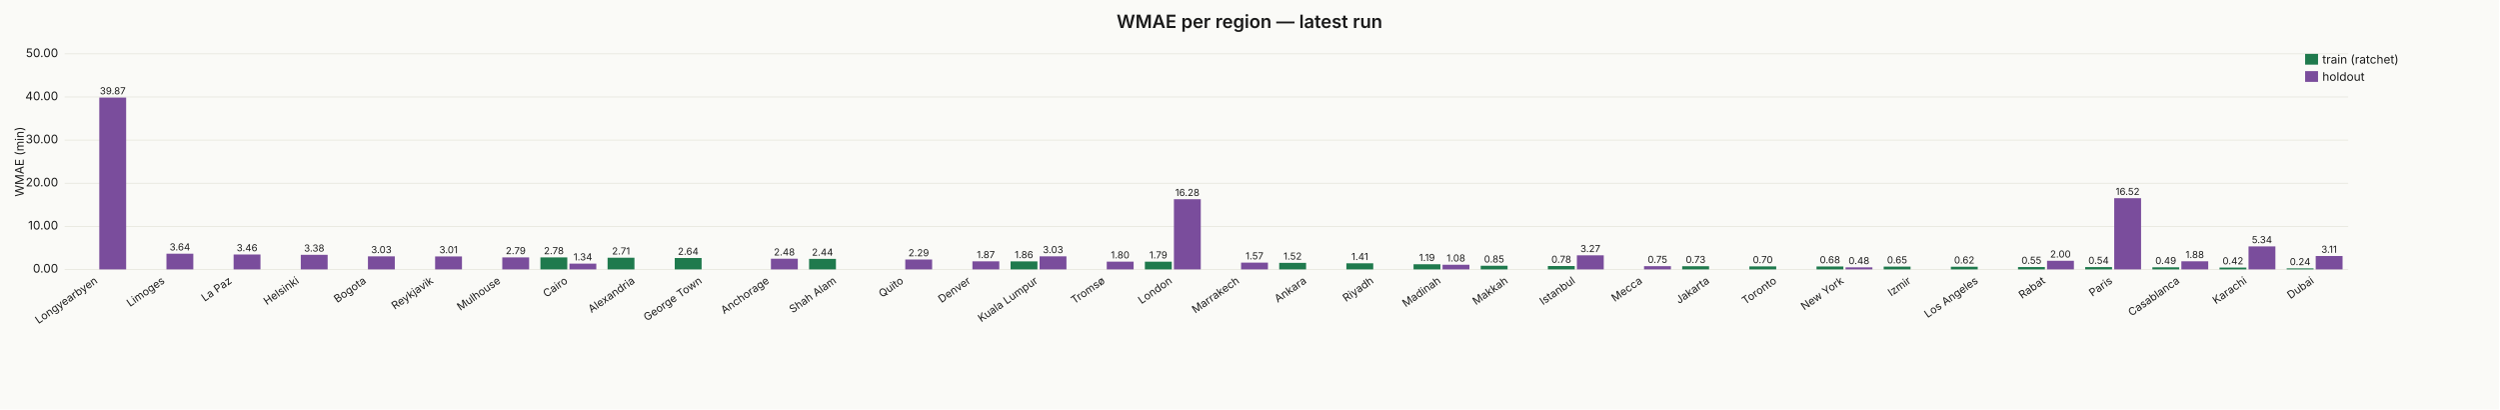
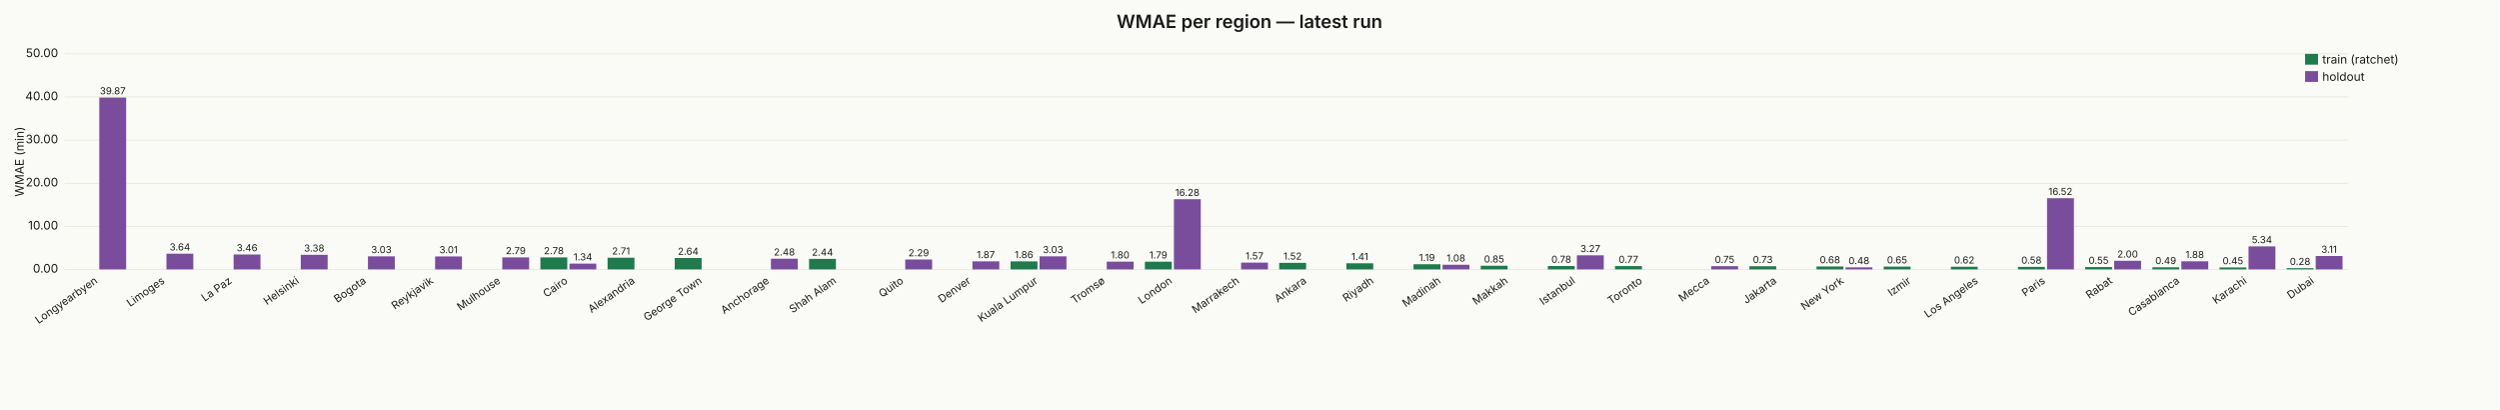
<svg xmlns="http://www.w3.org/2000/svg" viewBox="0 0 2320 380" width="2320" height="380" font-family="-apple-system, BlinkMacSystemFont, 'Segoe UI', system-ui, sans-serif" font-size="11">
  <rect width="2320" height="380" fill="#fafaf7" />
  <text x="1160" y="26" text-anchor="middle" fill="#1a1a1a" font-size="17" font-weight="600">WMAE per region — latest run</text>
  <line x1="60" y1="250" x2="2180" y2="250" stroke="#dcdcd0" stroke-width="0.5" />
  <text x="54" y="253" text-anchor="end" fill="#1a1a1a">0.00</text>
  <line x1="60" y1="210" x2="2180" y2="210" stroke="#dcdcd0" stroke-width="0.5" />
  <text x="54" y="213" text-anchor="end" fill="#1a1a1a">10.00</text>
  <line x1="60" y1="170" x2="2180" y2="170" stroke="#dcdcd0" stroke-width="0.5" />
  <text x="54" y="173" text-anchor="end" fill="#1a1a1a">20.00</text>
  <line x1="60" y1="130" x2="2180" y2="130" stroke="#dcdcd0" stroke-width="0.5" />
  <text x="54" y="133" text-anchor="end" fill="#1a1a1a">30.00</text>
  <line x1="60" y1="90" x2="2180" y2="90" stroke="#dcdcd0" stroke-width="0.5" />
  <text x="54" y="93" text-anchor="end" fill="#1a1a1a">40.00</text>
  <line x1="60" y1="50" x2="2180" y2="50" stroke="#dcdcd0" stroke-width="0.5" />
  <text x="54" y="53" text-anchor="end" fill="#1a1a1a">50.00</text>
  <text x="22" y="150" transform="rotate(-90 22 150)" text-anchor="middle" fill="#1a1a1a">WMAE (min)</text>
  <rect x="92.176" y="90.538" width="24.941" height="159.462" fill="#7a4d9c" />
  <text x="104.647" y="87.538" text-anchor="middle" fill="#1a1a1a" font-size="9">39.87</text>
  <text x="91.176" y="262" transform="rotate(-35 91.17647 262)" text-anchor="end" fill="#1a1a1a" font-size="10">Longyearbyen</text>
  <rect x="154.529" y="235.429" width="24.941" height="14.571" fill="#7a4d9c" />
  <text x="167" y="232.429" text-anchor="middle" fill="#1a1a1a" font-size="9">3.64</text>
  <text x="153.529" y="262" transform="rotate(-35 153.5294 262)" text-anchor="end" fill="#1a1a1a" font-size="10">Limoges</text>
  <rect x="216.882" y="236.169" width="24.941" height="13.831" fill="#7a4d9c" />
  <text x="229.353" y="233.169" text-anchor="middle" fill="#1a1a1a" font-size="9">3.46</text>
  <text x="215.882" y="262" transform="rotate(-35 215.8824 262)" text-anchor="end" fill="#1a1a1a" font-size="10">La Paz</text>
  <rect x="279.235" y="236.47" width="24.941" height="13.53" fill="#7a4d9c" />
  <text x="291.706" y="233.47" text-anchor="middle" fill="#1a1a1a" font-size="9">3.38</text>
  <text x="278.235" y="262" transform="rotate(-35 278.2353 262)" text-anchor="end" fill="#1a1a1a" font-size="10">Helsinki</text>
  <rect x="341.588" y="237.89" width="24.941" height="12.11" fill="#7a4d9c" />
  <text x="354.059" y="234.89" text-anchor="middle" fill="#1a1a1a" font-size="9">3.03</text>
  <text x="340.588" y="262" transform="rotate(-35 340.5882 262)" text-anchor="end" fill="#1a1a1a" font-size="10">Bogota</text>
  <rect x="403.941" y="237.978" width="24.941" height="12.022" fill="#7a4d9c" />
  <text x="416.412" y="234.978" text-anchor="middle" fill="#1a1a1a" font-size="9">3.01</text>
  <text x="402.941" y="262" transform="rotate(-35 402.9412 262)" text-anchor="end" fill="#1a1a1a" font-size="10">Reykjavik</text>
  <rect x="466.294" y="238.857" width="24.941" height="11.143" fill="#7a4d9c" />
  <text x="478.765" y="235.857" text-anchor="middle" fill="#1a1a1a" font-size="9">2.79</text>
  <text x="465.294" y="262" transform="rotate(-35 465.2941 262)" text-anchor="end" fill="#1a1a1a" font-size="10">Mulhouse</text>
  <rect x="501.706" y="238.866" width="24.941" height="11.134" fill="#1f7a4d" />
  <text x="514.176" y="235.866" text-anchor="middle" fill="#1a1a1a" font-size="9">2.78</text>
  <rect x="528.647" y="244.644" width="24.941" height="5.356" fill="#7a4d9c" />
  <text x="541.118" y="241.644" text-anchor="middle" fill="#1a1a1a" font-size="9">1.34</text>
  <text x="527.647" y="262" transform="rotate(-35 527.6471 262)" text-anchor="end" fill="#1a1a1a" font-size="10">Cairo</text>
  <rect x="564.059" y="239.167" width="24.941" height="10.833" fill="#1f7a4d" />
  <text x="576.529" y="236.167" text-anchor="middle" fill="#1a1a1a" font-size="9">2.71</text>
  <text x="590" y="262" transform="rotate(-35 590 262)" text-anchor="end" fill="#1a1a1a" font-size="10">Alexandria</text>
  <rect x="626.412" y="239.435" width="24.941" height="10.565" fill="#1f7a4d" />
  <text x="638.882" y="236.435" text-anchor="middle" fill="#1a1a1a" font-size="9">2.64</text>
  <text x="652.353" y="262" transform="rotate(-35 652.3529 262)" text-anchor="end" fill="#1a1a1a" font-size="10">George Town</text>
  <rect x="715.706" y="240.09" width="24.941" height="9.91" fill="#7a4d9c" />
  <text x="728.176" y="237.09" text-anchor="middle" fill="#1a1a1a" font-size="9">2.48</text>
  <text x="714.706" y="262" transform="rotate(-35 714.7059 262)" text-anchor="end" fill="#1a1a1a" font-size="10">Anchorage</text>
  <rect x="751.118" y="240.245" width="24.941" height="9.755" fill="#1f7a4d" />
  <text x="763.588" y="237.245" text-anchor="middle" fill="#1a1a1a" font-size="9">2.44</text>
  <text x="777.059" y="262" transform="rotate(-35 777.0588 262)" text-anchor="end" fill="#1a1a1a" font-size="10">Shah Alam</text>
  <rect x="840.412" y="240.824" width="24.941" height="9.176" fill="#7a4d9c" />
  <text x="852.882" y="237.824" text-anchor="middle" fill="#1a1a1a" font-size="9">2.29</text>
  <text x="839.412" y="262" transform="rotate(-35 839.4118 262)" text-anchor="end" fill="#1a1a1a" font-size="10">Quito</text>
  <rect x="902.765" y="242.522" width="24.941" height="7.478" fill="#7a4d9c" />
  <text x="915.235" y="239.522" text-anchor="middle" fill="#1a1a1a" font-size="9">1.87</text>
  <text x="901.765" y="262" transform="rotate(-35 901.7647 262)" text-anchor="end" fill="#1a1a1a" font-size="10">Denver</text>
  <rect x="938.176" y="242.564" width="24.941" height="7.436" fill="#1f7a4d" />
  <text x="950.647" y="239.564" text-anchor="middle" fill="#1a1a1a" font-size="9">1.86</text>
  <rect x="965.118" y="237.881" width="24.941" height="12.119" fill="#7a4d9c" />
  <text x="977.588" y="234.881" text-anchor="middle" fill="#1a1a1a" font-size="9">3.03</text>
  <text x="964.118" y="262" transform="rotate(-35 964.1176 262)" text-anchor="end" fill="#1a1a1a" font-size="10">Kuala Lumpur</text>
  <rect x="1027.471" y="242.801" width="24.941" height="7.199" fill="#7a4d9c" />
  <text x="1039.941" y="239.801" text-anchor="middle" fill="#1a1a1a" font-size="9">1.80</text>
  <text x="1026.471" y="262" transform="rotate(-35 1026.471 262)" text-anchor="end" fill="#1a1a1a" font-size="10">Tromsø</text>
  <rect x="1062.882" y="242.839" width="24.941" height="7.161" fill="#1f7a4d" />
  <text x="1075.353" y="239.839" text-anchor="middle" fill="#1a1a1a" font-size="9">1.79</text>
  <rect x="1089.824" y="184.872" width="24.941" height="65.128" fill="#7a4d9c" />
  <text x="1102.294" y="181.872" text-anchor="middle" fill="#1a1a1a" font-size="9">16.28</text>
  <text x="1088.824" y="262" transform="rotate(-35 1088.824 262)" text-anchor="end" fill="#1a1a1a" font-size="10">London</text>
  <rect x="1152.176" y="243.714" width="24.941" height="6.286" fill="#7a4d9c" />
  <text x="1164.647" y="240.714" text-anchor="middle" fill="#1a1a1a" font-size="9">1.57</text>
  <text x="1151.176" y="262" transform="rotate(-35 1151.176 262)" text-anchor="end" fill="#1a1a1a" font-size="10">Marrakech</text>
  <rect x="1187.588" y="243.934" width="24.941" height="6.066" fill="#1f7a4d" />
  <text x="1200.059" y="240.934" text-anchor="middle" fill="#1a1a1a" font-size="9">1.52</text>
  <text x="1213.529" y="262" transform="rotate(-35 1213.529 262)" text-anchor="end" fill="#1a1a1a" font-size="10">Ankara</text>
  <rect x="1249.941" y="244.341" width="24.941" height="5.659" fill="#1f7a4d" />
  <text x="1262.412" y="241.341" text-anchor="middle" fill="#1a1a1a" font-size="9">1.41</text>
  <text x="1275.882" y="262" transform="rotate(-35 1275.882 262)" text-anchor="end" fill="#1a1a1a" font-size="10">Riyadh</text>
  <rect x="1312.294" y="245.228" width="24.941" height="4.772" fill="#1f7a4d" />
  <text x="1324.765" y="242.228" text-anchor="middle" fill="#1a1a1a" font-size="9">1.19</text>
  <rect x="1339.235" y="245.692" width="24.941" height="4.308" fill="#7a4d9c" />
  <text x="1351.706" y="242.692" text-anchor="middle" fill="#1a1a1a" font-size="9">1.08</text>
  <text x="1338.235" y="262" transform="rotate(-35 1338.235 262)" text-anchor="end" fill="#1a1a1a" font-size="10">Madinah</text>
  <rect x="1374.647" y="246.615" width="24.941" height="3.385" fill="#1f7a4d" />
  <text x="1387.118" y="243.615" text-anchor="middle" fill="#1a1a1a" font-size="9">0.85</text>
  <text x="1400.588" y="262" transform="rotate(-35 1400.588 262)" text-anchor="end" fill="#1a1a1a" font-size="10">Makkah</text>
  <rect x="1437" y="246.861" width="24.941" height="3.139" fill="#1f7a4d" />
  <text x="1449.471" y="243.861" text-anchor="middle" fill="#1a1a1a" font-size="9">0.78</text>
  <rect x="1463.941" y="236.932" width="24.941" height="13.068" fill="#7a4d9c" />
  <text x="1476.412" y="233.932" text-anchor="middle" fill="#1a1a1a" font-size="9">3.27</text>
  <text x="1462.941" y="262" transform="rotate(-35 1462.941 262)" text-anchor="end" fill="#1a1a1a" font-size="10">Istanbul</text>
-   <rect x="1526.294" y="247" width="24.941" height="3" fill="#7a4d9c" />
-   <text x="1538.765" y="244" text-anchor="middle" fill="#1a1a1a" font-size="9">0.75</text>
-   <text x="1525.294" y="262" transform="rotate(-35 1525.294 262)" text-anchor="end" fill="#1a1a1a" font-size="10">Mecca</text>
-   <rect x="1561.706" y="247.063" width="24.941" height="2.937" fill="#1f7a4d" />
-   <text x="1574.176" y="244.063" text-anchor="middle" fill="#1a1a1a" font-size="9">0.73</text>
-   <text x="1587.647" y="262" transform="rotate(-35 1587.647 262)" text-anchor="end" fill="#1a1a1a" font-size="10">Jakarta</text>
-   <rect x="1624.059" y="247.206" width="24.941" height="2.794" fill="#1f7a4d" />
-   <text x="1636.529" y="244.206" text-anchor="middle" fill="#1a1a1a" font-size="9">0.70</text>
-   <text x="1650" y="262" transform="rotate(-35 1650 262)" text-anchor="end" fill="#1a1a1a" font-size="10">Toronto</text>
+   <rect x="1499.353" y="246.921" width="24.941" height="3.079" fill="#1f7a4d" />
+   <text x="1511.824" y="243.921" text-anchor="middle" fill="#1a1a1a" font-size="9">0.77</text>
+   <text x="1525.294" y="262" transform="rotate(-35 1525.294 262)" text-anchor="end" fill="#1a1a1a" font-size="10">Toronto</text>
+   <rect x="1588.647" y="247" width="24.941" height="3" fill="#7a4d9c" />
+   <text x="1601.118" y="244" text-anchor="middle" fill="#1a1a1a" font-size="9">0.75</text>
+   <text x="1587.647" y="262" transform="rotate(-35 1587.647 262)" text-anchor="end" fill="#1a1a1a" font-size="10">Mecca</text>
+   <rect x="1624.059" y="247.063" width="24.941" height="2.937" fill="#1f7a4d" />
+   <text x="1636.529" y="244.063" text-anchor="middle" fill="#1a1a1a" font-size="9">0.73</text>
+   <text x="1650" y="262" transform="rotate(-35 1650 262)" text-anchor="end" fill="#1a1a1a" font-size="10">Jakarta</text>
  <rect x="1686.412" y="247.286" width="24.941" height="2.714" fill="#1f7a4d" />
  <text x="1698.882" y="244.286" text-anchor="middle" fill="#1a1a1a" font-size="9">0.68</text>
  <rect x="1713.353" y="248.1" width="24.941" height="1.9" fill="#7a4d9c" />
  <text x="1725.824" y="245.1" text-anchor="middle" fill="#1a1a1a" font-size="9">0.48</text>
  <text x="1712.353" y="262" transform="rotate(-35 1712.353 262)" text-anchor="end" fill="#1a1a1a" font-size="10">New York</text>
  <rect x="1748.765" y="247.409" width="24.941" height="2.591" fill="#1f7a4d" />
  <text x="1761.235" y="244.409" text-anchor="middle" fill="#1a1a1a" font-size="9">0.65</text>
  <text x="1774.706" y="262" transform="rotate(-35 1774.706 262)" text-anchor="end" fill="#1a1a1a" font-size="10">Izmir</text>
  <rect x="1811.118" y="247.535" width="24.941" height="2.465" fill="#1f7a4d" />
  <text x="1823.588" y="244.535" text-anchor="middle" fill="#1a1a1a" font-size="9">0.62</text>
  <text x="1837.059" y="262" transform="rotate(-35 1837.059 262)" text-anchor="end" fill="#1a1a1a" font-size="10">Los Angeles</text>
-   <rect x="1873.471" y="247.815" width="24.941" height="2.185" fill="#1f7a4d" />
-   <text x="1885.941" y="244.815" text-anchor="middle" fill="#1a1a1a" font-size="9">0.55</text>
-   <rect x="1900.412" y="242" width="24.941" height="8" fill="#7a4d9c" />
-   <text x="1912.882" y="239" text-anchor="middle" fill="#1a1a1a" font-size="9">2.00</text>
-   <text x="1899.412" y="262" transform="rotate(-35 1899.412 262)" text-anchor="end" fill="#1a1a1a" font-size="10">Rabat</text>
-   <rect x="1935.824" y="247.847" width="24.941" height="2.153" fill="#1f7a4d" />
-   <text x="1948.294" y="244.847" text-anchor="middle" fill="#1a1a1a" font-size="9">0.54</text>
-   <rect x="1962.765" y="183.925" width="24.941" height="66.075" fill="#7a4d9c" />
-   <text x="1975.235" y="180.925" text-anchor="middle" fill="#1a1a1a" font-size="9">16.52</text>
-   <text x="1961.765" y="262" transform="rotate(-35 1961.765 262)" text-anchor="end" fill="#1a1a1a" font-size="10">Paris</text>
+   <rect x="1873.471" y="247.676" width="24.941" height="2.324" fill="#1f7a4d" />
+   <text x="1885.941" y="244.676" text-anchor="middle" fill="#1a1a1a" font-size="9">0.58</text>
+   <rect x="1900.412" y="183.925" width="24.941" height="66.075" fill="#7a4d9c" />
+   <text x="1912.882" y="180.925" text-anchor="middle" fill="#1a1a1a" font-size="9">16.52</text>
+   <text x="1899.412" y="262" transform="rotate(-35 1899.412 262)" text-anchor="end" fill="#1a1a1a" font-size="10">Paris</text>
+   <rect x="1935.824" y="247.815" width="24.941" height="2.185" fill="#1f7a4d" />
+   <text x="1948.294" y="244.815" text-anchor="middle" fill="#1a1a1a" font-size="9">0.55</text>
+   <rect x="1962.765" y="242" width="24.941" height="8" fill="#7a4d9c" />
+   <text x="1975.235" y="239" text-anchor="middle" fill="#1a1a1a" font-size="9">2.00</text>
+   <text x="1961.765" y="262" transform="rotate(-35 1961.765 262)" text-anchor="end" fill="#1a1a1a" font-size="10">Rabat</text>
  <rect x="1998.176" y="248.045" width="24.941" height="1.955" fill="#1f7a4d" />
  <text x="2010.647" y="245.045" text-anchor="middle" fill="#1a1a1a" font-size="9">0.49</text>
  <rect x="2025.118" y="242.476" width="24.941" height="7.524" fill="#7a4d9c" />
  <text x="2037.588" y="239.476" text-anchor="middle" fill="#1a1a1a" font-size="9">1.88</text>
  <text x="2024.118" y="262" transform="rotate(-35 2024.118 262)" text-anchor="end" fill="#1a1a1a" font-size="10">Casablanca</text>
-   <rect x="2060.529" y="248.307" width="24.941" height="1.693" fill="#1f7a4d" />
-   <text x="2073" y="245.307" text-anchor="middle" fill="#1a1a1a" font-size="9">0.42</text>
+   <rect x="2060.529" y="248.193" width="24.941" height="1.807" fill="#1f7a4d" />
+   <text x="2073" y="245.193" text-anchor="middle" fill="#1a1a1a" font-size="9">0.45</text>
  <rect x="2087.471" y="228.653" width="24.941" height="21.347" fill="#7a4d9c" />
  <text x="2099.941" y="225.653" text-anchor="middle" fill="#1a1a1a" font-size="9">5.34</text>
  <text x="2086.471" y="262" transform="rotate(-35 2086.471 262)" text-anchor="end" fill="#1a1a1a" font-size="10">Karachi</text>
-   <rect x="2122.882" y="249.043" width="24.941" height="0.957" fill="#1f7a4d" />
-   <text x="2135.353" y="246.043" text-anchor="middle" fill="#1a1a1a" font-size="9">0.24</text>
+   <rect x="2122.882" y="248.872" width="24.941" height="1.128" fill="#1f7a4d" />
+   <text x="2135.353" y="245.872" text-anchor="middle" fill="#1a1a1a" font-size="9">0.28</text>
  <rect x="2149.824" y="237.578" width="24.941" height="12.422" fill="#7a4d9c" />
  <text x="2162.294" y="234.578" text-anchor="middle" fill="#1a1a1a" font-size="9">3.11</text>
  <text x="2148.824" y="262" transform="rotate(-35 2148.824 262)" text-anchor="end" fill="#1a1a1a" font-size="10">Dubai</text>
  <rect x="2140" y="50" width="12" height="10" fill="#1f7a4d" />
  <text x="2156" y="59" fill="#1a1a1a">train (ratchet)</text>
  <rect x="2140" y="66" width="12" height="10" fill="#7a4d9c" />
  <text x="2156" y="75" fill="#1a1a1a">holdout</text>
</svg>
